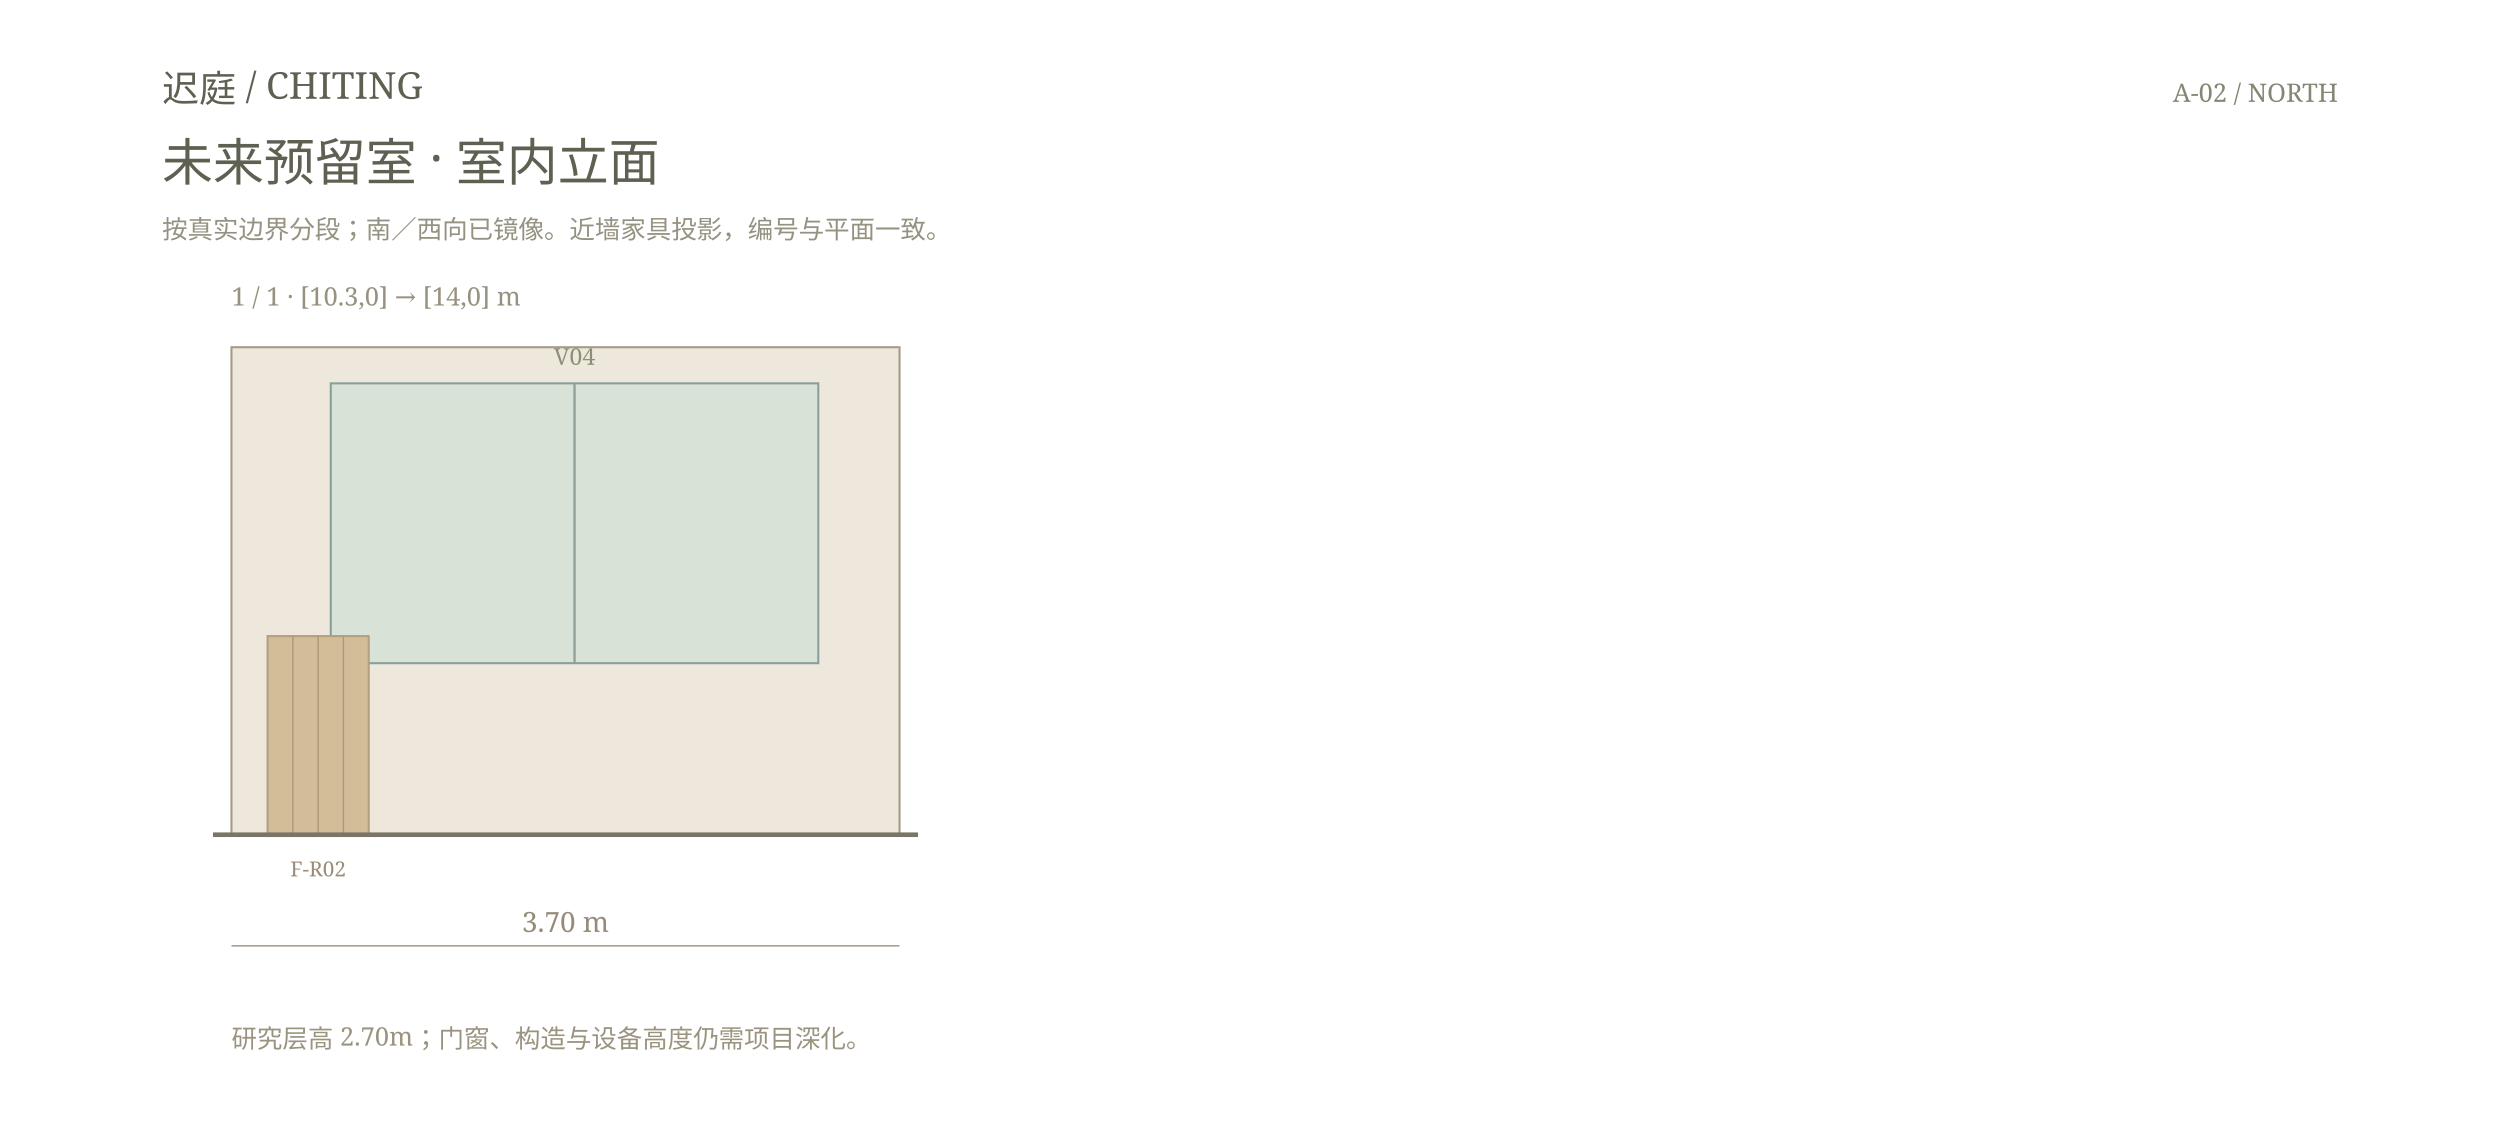
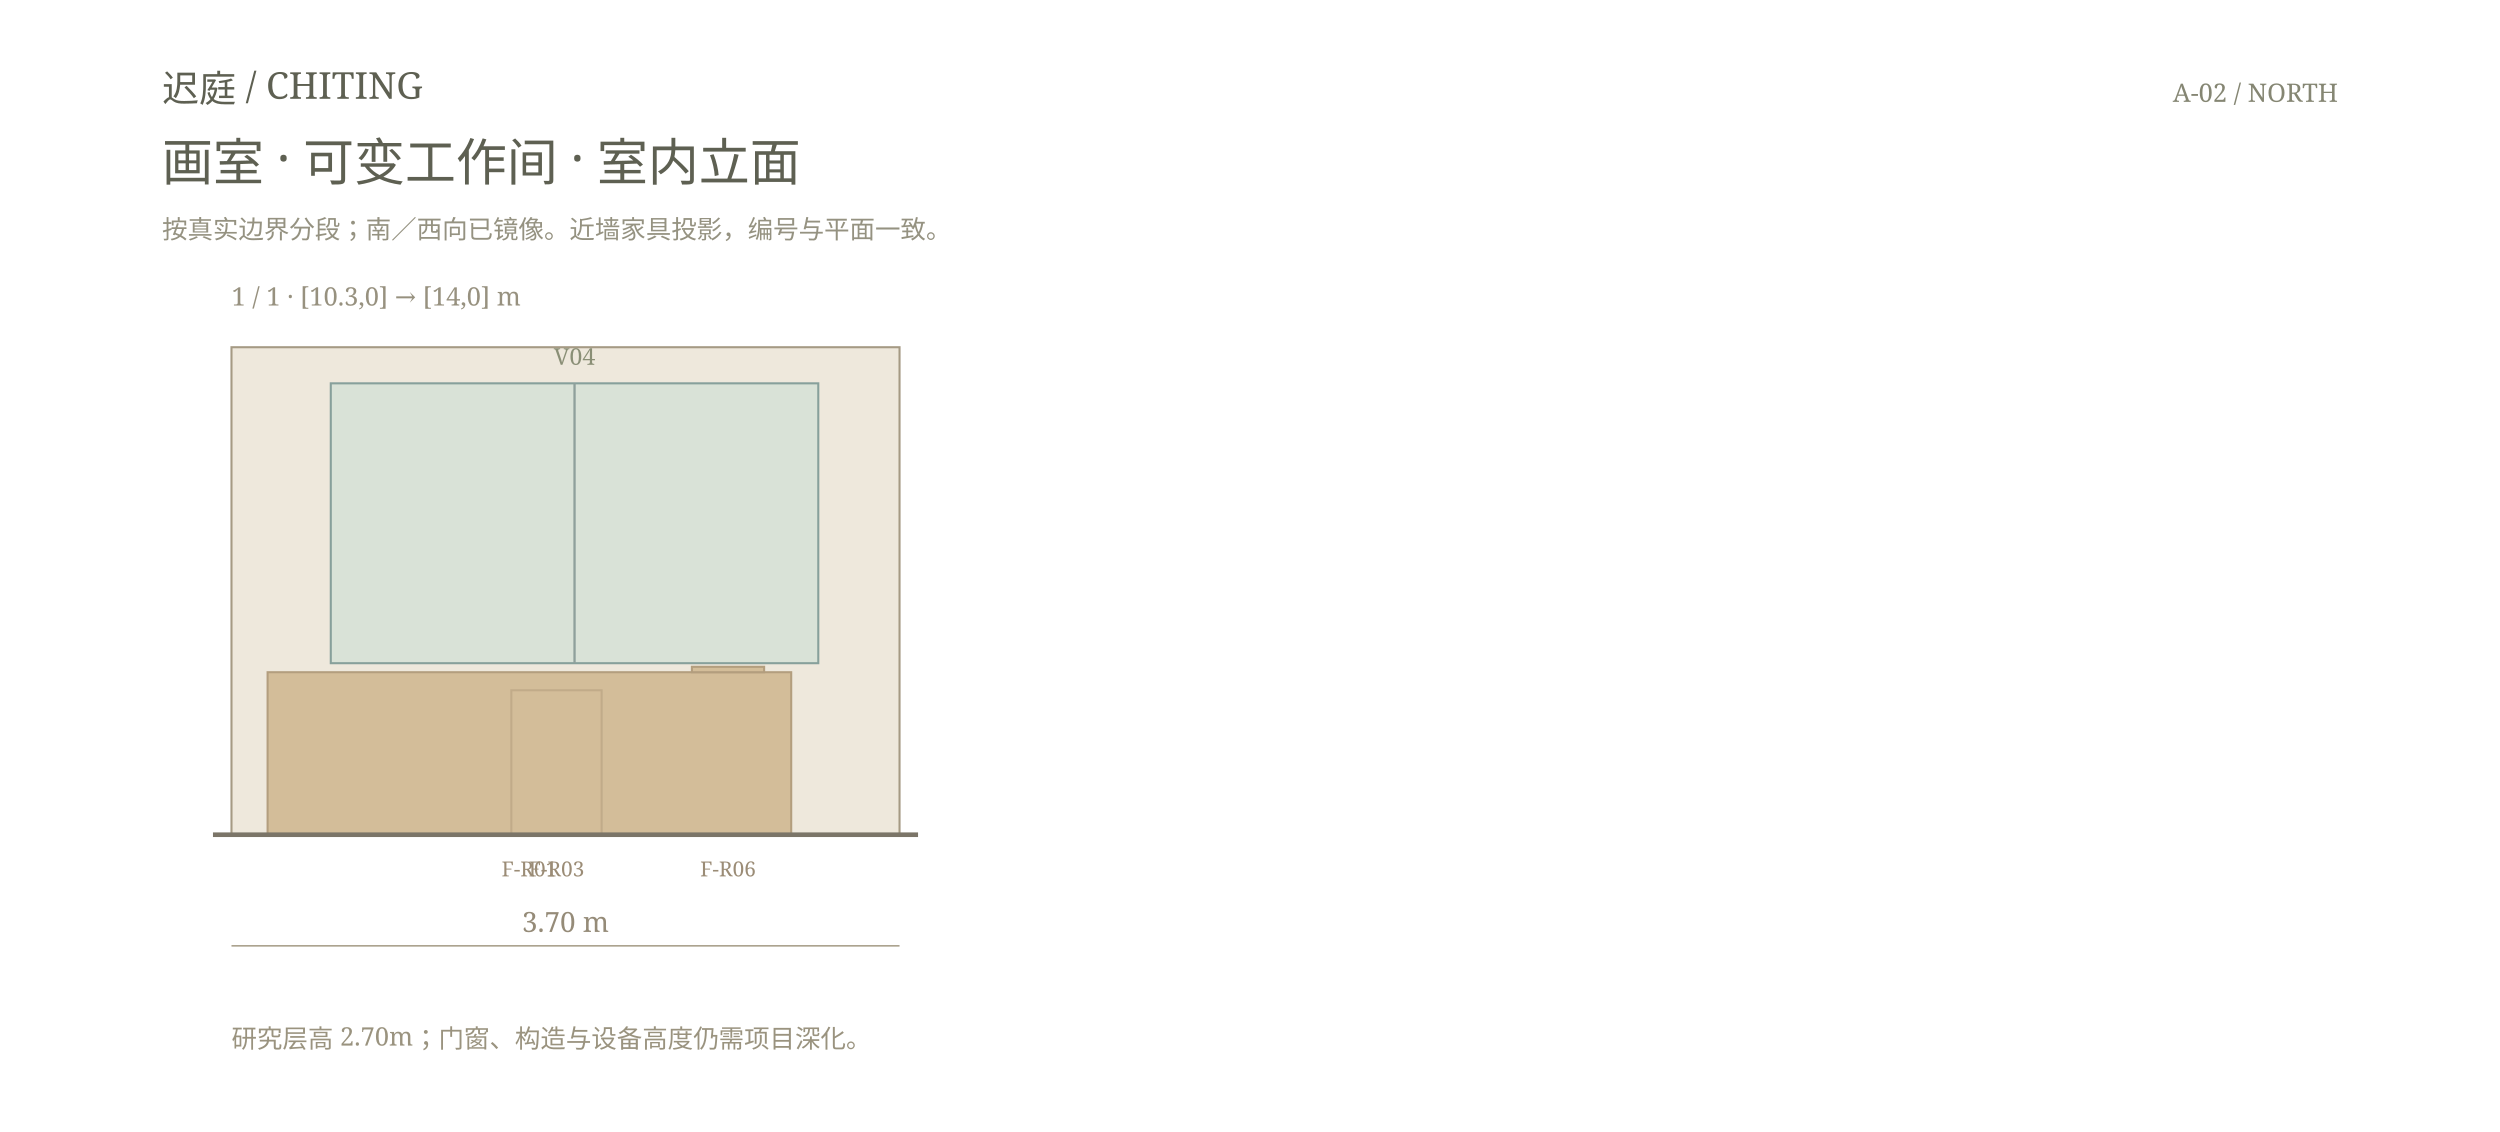
<svg xmlns="http://www.w3.org/2000/svg" viewBox="0 0 1080 488.6" role="img" aria-label="迟庭 · reserve north elevation" style="display:block;width:100%;height:auto;background:#f8f5ee;font-family:Georgia,'Songti SC','Noto Serif SC',serif">
  <defs>
    <marker id="route-arrow" viewBox="0 0 10 10" refX="8" refY="5" markerWidth="5" markerHeight="5" orient="auto-start-reverse">
      <path d="M0 1L9 5L0 9" fill="none" stroke="context-stroke" stroke-width="1.6" />
    </marker>
  </defs>
  <text x="70" y="44" font-size="16" fill="#5e6052">迟庭  /  CHITING</text>
  <text x="1010" y="44" font-size="11" fill="#858673" text-anchor="end">A-02 / NORTH</text>
-   <text x="70" y="78" font-size="22" fill="#5e6052">未来预留室 · 室内立面</text>
+   <text x="70" y="78" font-size="22" fill="#5e6052">画室 · 可变工作间 · 室内立面</text>
  <text x="70" y="103" font-size="11" fill="#959281">按真实边界分段；南／西向已镜像。近墙家具投影，编号与平面一致。</text>
  <text x="100" y="132" font-size="11" fill="#97917f">1 / 1  ·  [10.3,0] → [14,0] m</text>
  <rect x="100" y="150" width="288.6" height="210.6" fill="#eee8dc" stroke="#a59a84" stroke-width=".9" />
  <rect x="142.9" y="165.6" width="210.6" height="120.9" fill="#d9e2d7" stroke="#87a09b" stroke-width=".9" />
  <text x="248.2" y="157.6" font-size="10" fill="#8a8f76" text-anchor="middle">V04</text>
  <line x1="248.2" y1="165.6" x2="248.2" y2="286.5" stroke="#8fa09b" stroke-width="1" />
-   <rect x="115.6" y="274.8" width="43.68" height="85.8" fill="#d3bd99" stroke="#b39e7e" stroke-width=".9" />
-   <text x="137.44" y="378.6" font-size="9" fill="#9b8c76" text-anchor="middle">F-R02</text>
-   <line x1="126.52" y1="274.8" x2="126.52" y2="360.6" stroke="#ad9776" stroke-width="0.6" />
-   <line x1="137.44" y1="274.8" x2="137.44" y2="360.6" stroke="#ad9776" stroke-width="0.6" />
-   <line x1="148.36" y1="274.8" x2="148.36" y2="360.6" stroke="#ad9776" stroke-width="0.6" />
+   <rect x="115.6" y="290.4" width="226.2" height="70.2" fill="#d3bd99" stroke="#b39e7e" stroke-width=".9" />
+   <text x="228.7" y="378.6" font-size="9" fill="#9b8c76" text-anchor="middle">F-R01</text>
+   <rect x="298.9" y="288.06" width="31.2" height="2.34" fill="#d3bd99" stroke="#b39e7e" stroke-width=".9" />
+   <text x="314.5" y="378.6" font-size="9" fill="#9b8c76" text-anchor="middle">F-R06</text>
+   <rect x="220.9" y="298.2" width="39" height="62.4" fill="#d3bd99" stroke="#b39e7e" stroke-width=".9" opacity=".58" />
+   <text x="240.4" y="378.6" font-size="9" fill="#9b8c76" text-anchor="middle">F-R03</text>
  <line x1="92" y1="360.6" x2="396.6" y2="360.6" stroke="#7b7568" stroke-width="2" />
  <line x1="100" y1="408.6" x2="388.6" y2="408.6" stroke="#aaa18d" stroke-width="0.7" />
  <text x="244.3" y="402.6" font-size="12" fill="#958b78" text-anchor="middle">3.70 m</text>
  <text x="100" y="452.6" font-size="11" fill="#9a937f">研究层高 2.70m；门窗、构造与设备高度仍需项目深化。</text>
</svg>
